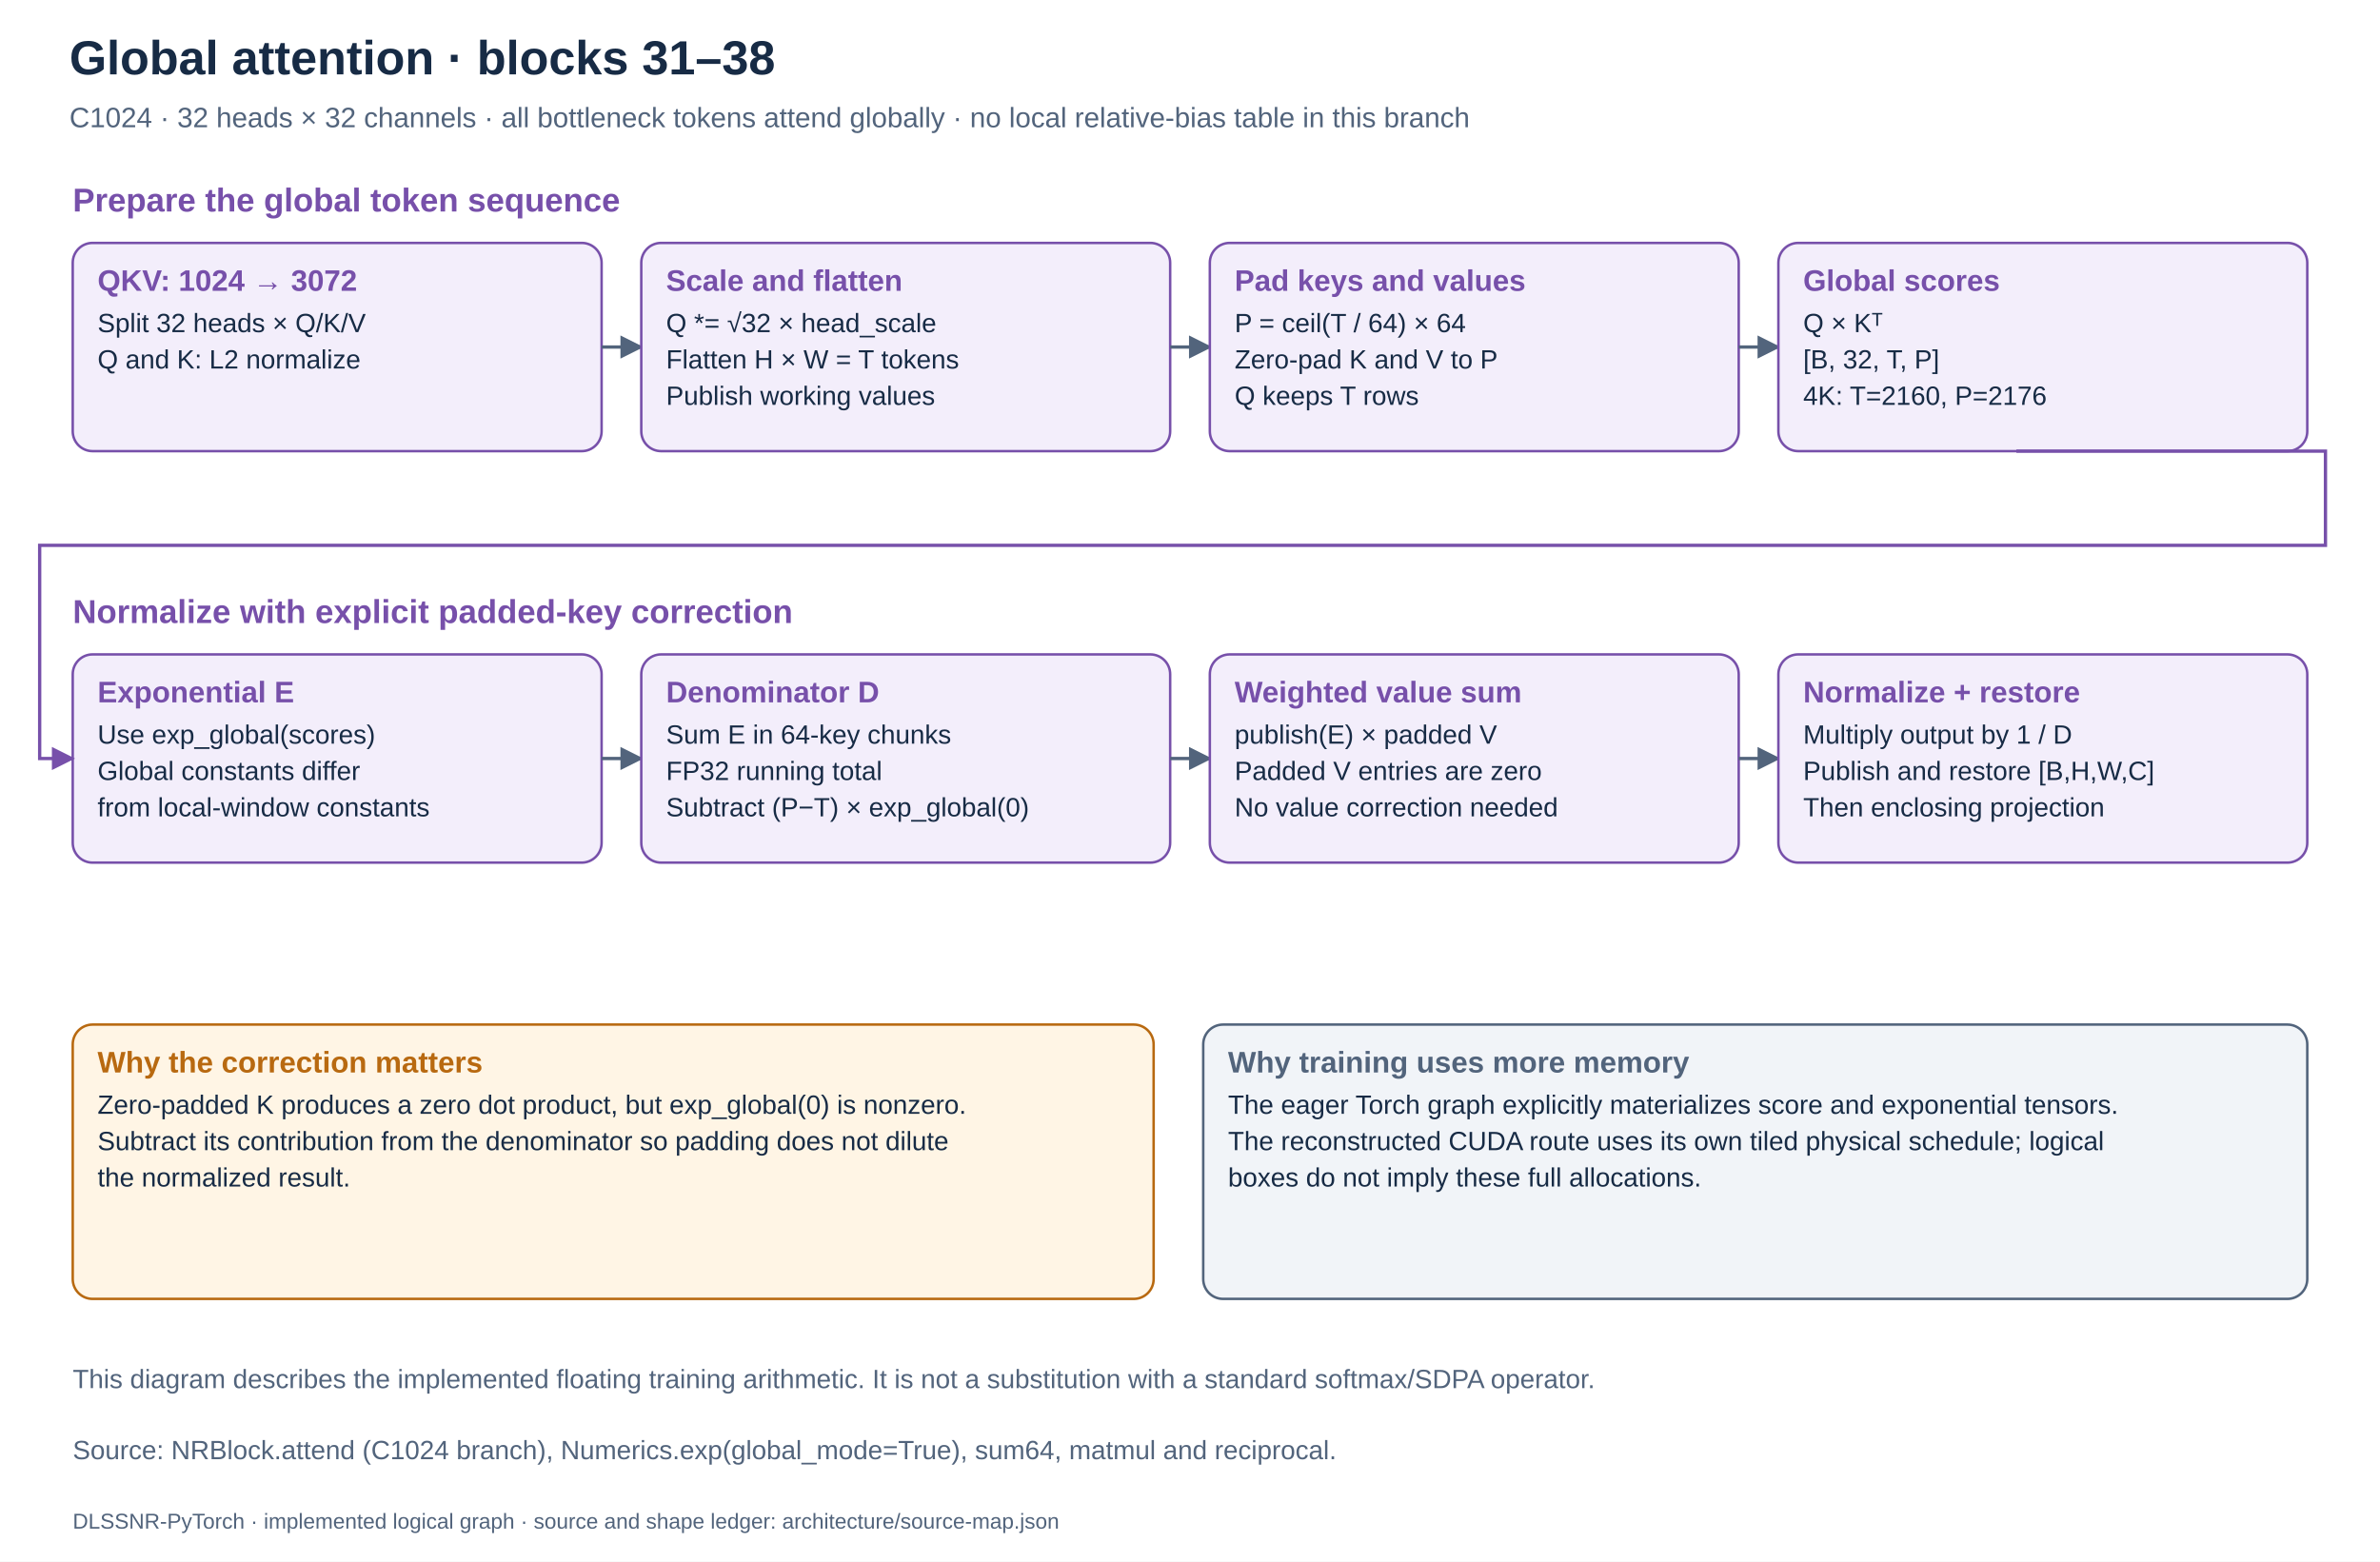
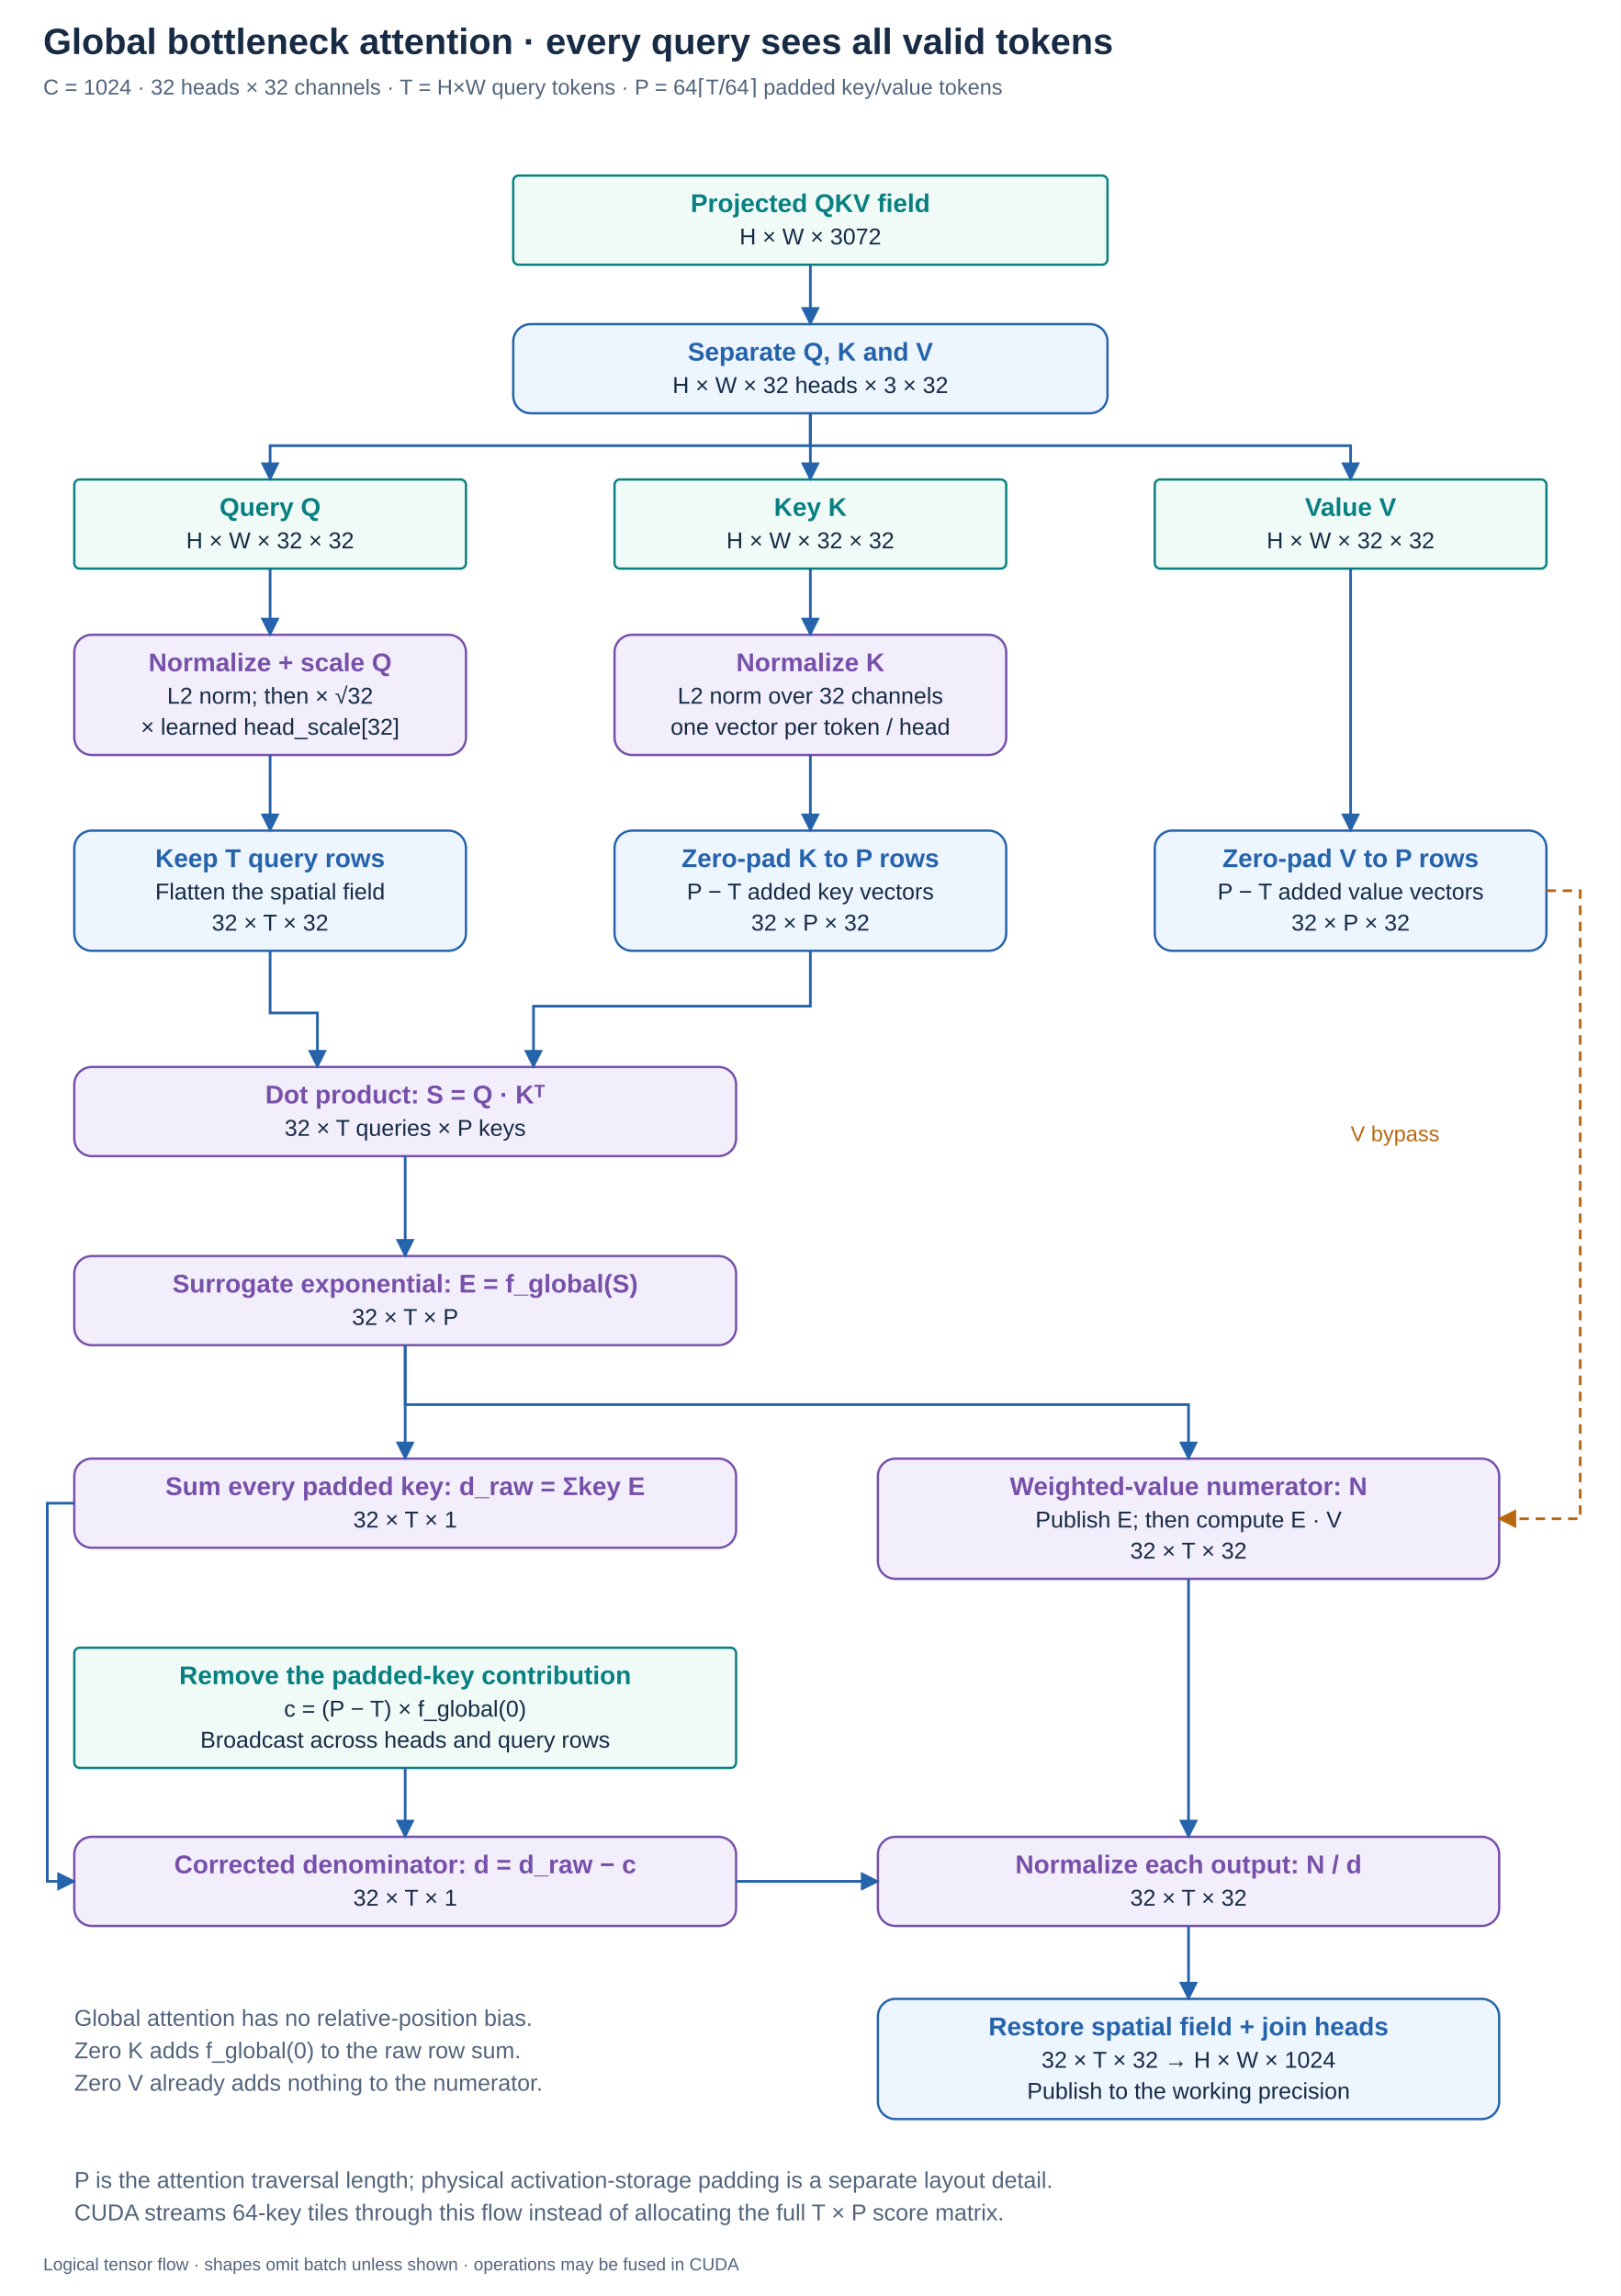
- <svg xmlns="http://www.w3.org/2000/svg" width="1440" height="945" viewBox="0 0 1440 945" role="img" aria-labelledby="title desc">
+ <svg xmlns="http://www.w3.org/2000/svg" width="1200" height="1700" viewBox="0 0 1200 1700" role="img" aria-labelledby="title desc">
  <defs>
-     <marker id="arrow" viewBox="0 0 10 10" refX="9" refY="5" markerWidth="7" markerHeight="7" orient="auto-start-reverse">
-       <path d="M0 0 L10 5 L0 10 Z" fill="context-stroke" />
+     <marker id="arrow-flow" viewBox="0 0 10 10" refX="9" refY="5" markerWidth="7" markerHeight="7" orient="auto-start-reverse">
+       <path d="M0 0 L10 5 L0 10 Z" fill="#2563ab" />
+     </marker>
+     <marker id="arrow-tensor" viewBox="0 0 10 10" refX="9" refY="5" markerWidth="7" markerHeight="7" orient="auto-start-reverse">
+       <path d="M0 0 L10 5 L0 10 Z" fill="#087f80" />
+     </marker>
+     <marker id="arrow-skip" viewBox="0 0 10 10" refX="9" refY="5" markerWidth="7" markerHeight="7" orient="auto-start-reverse">
+       <path d="M0 0 L10 5 L0 10 Z" fill="#b86910" />
+     </marker>
+     <marker id="arrow-attention" viewBox="0 0 10 10" refX="9" refY="5" markerWidth="7" markerHeight="7" orient="auto-start-reverse">
+       <path d="M0 0 L10 5 L0 10 Z" fill="#7750aa" />
+     </marker>
+     <marker id="arrow-muted" viewBox="0 0 10 10" refX="9" refY="5" markerWidth="7" markerHeight="7" orient="auto-start-reverse">
+       <path d="M0 0 L10 5 L0 10 Z" fill="#52647c" />
    </marker>
  </defs>
-   <rect width="1440" height="100%" fill="#ffffff" />
-   <text x="42" y="45" fill="#172b45" font-family="Segoe UI,Arial,sans-serif" font-size="29" font-weight="650" text-anchor="start">Global attention · blocks 31–38</text>
-   <text x="42" y="77" fill="#52647c" font-family="Segoe UI,Arial,sans-serif" font-size="17" font-weight="400" text-anchor="start">C1024 · 32 heads × 32 channels · all bottleneck tokens attend globally · no local relative-bias table in this branch</text>
-   <text x="44" y="128" fill="#7750aa" font-family="Segoe UI,Arial,sans-serif" font-size="20" font-weight="650" text-anchor="start">Prepare the global token sequence</text>
-   <rect x="44" y="147" width="320.0" height="126" rx="12" fill="#f3eefb" stroke="#7750aa" stroke-width="1.5" />
-   <text x="59" y="176" fill="#7750aa" font-family="Segoe UI,Arial,sans-serif" font-size="18" font-weight="650" text-anchor="start">QKV: 1024 → 3072</text>
-   <text x="59" y="201" fill="#172b45" font-family="Segoe UI,Arial,sans-serif" font-size="16" font-weight="400" text-anchor="start">Split 32 heads × Q/K/V</text>
-   <text x="59" y="223" fill="#172b45" font-family="Segoe UI,Arial,sans-serif" font-size="16" font-weight="400" text-anchor="start">Q and K: L2 normalize</text>
-   <path d="M 364.0,210.0 L 388.0,210.0" fill="none" stroke="#52647c" stroke-width="2" marker-end="url(#arrow)" />
-   <rect x="388.0" y="147" width="320.0" height="126" rx="12" fill="#f3eefb" stroke="#7750aa" stroke-width="1.5" />
-   <text x="403.0" y="176" fill="#7750aa" font-family="Segoe UI,Arial,sans-serif" font-size="18" font-weight="650" text-anchor="start">Scale and flatten</text>
-   <text x="403.0" y="201" fill="#172b45" font-family="Segoe UI,Arial,sans-serif" font-size="16" font-weight="400" text-anchor="start">Q *= √32 × head_scale</text>
-   <text x="403.0" y="223" fill="#172b45" font-family="Segoe UI,Arial,sans-serif" font-size="16" font-weight="400" text-anchor="start">Flatten H × W = T tokens</text>
-   <text x="403.0" y="245" fill="#172b45" font-family="Segoe UI,Arial,sans-serif" font-size="16" font-weight="400" text-anchor="start">Publish working values</text>
-   <path d="M 708.0,210.0 L 732.0,210.0" fill="none" stroke="#52647c" stroke-width="2" marker-end="url(#arrow)" />
-   <rect x="732.0" y="147" width="320.0" height="126" rx="12" fill="#f3eefb" stroke="#7750aa" stroke-width="1.5" />
-   <text x="747.0" y="176" fill="#7750aa" font-family="Segoe UI,Arial,sans-serif" font-size="18" font-weight="650" text-anchor="start">Pad keys and values</text>
-   <text x="747.0" y="201" fill="#172b45" font-family="Segoe UI,Arial,sans-serif" font-size="16" font-weight="400" text-anchor="start">P = ceil(T / 64) × 64</text>
-   <text x="747.0" y="223" fill="#172b45" font-family="Segoe UI,Arial,sans-serif" font-size="16" font-weight="400" text-anchor="start">Zero-pad K and V to P</text>
-   <text x="747.0" y="245" fill="#172b45" font-family="Segoe UI,Arial,sans-serif" font-size="16" font-weight="400" text-anchor="start">Q keeps T rows</text>
-   <path d="M 1052.0,210.0 L 1076.0,210.0" fill="none" stroke="#52647c" stroke-width="2" marker-end="url(#arrow)" />
-   <rect x="1076.0" y="147" width="320.0" height="126" rx="12" fill="#f3eefb" stroke="#7750aa" stroke-width="1.5" />
-   <text x="1091.0" y="176" fill="#7750aa" font-family="Segoe UI,Arial,sans-serif" font-size="18" font-weight="650" text-anchor="start">Global scores</text>
-   <text x="1091.0" y="201" fill="#172b45" font-family="Segoe UI,Arial,sans-serif" font-size="16" font-weight="400" text-anchor="start">Q × Kᵀ</text>
-   <text x="1091.0" y="223" fill="#172b45" font-family="Segoe UI,Arial,sans-serif" font-size="16" font-weight="400" text-anchor="start">[B, 32, T, P]</text>
-   <text x="1091.0" y="245" fill="#172b45" font-family="Segoe UI,Arial,sans-serif" font-size="16" font-weight="400" text-anchor="start">4K: T=2160, P=2176</text>
-   <text x="44" y="377" fill="#7750aa" font-family="Segoe UI,Arial,sans-serif" font-size="20" font-weight="650" text-anchor="start">Normalize with explicit padded-key correction</text>
-   <rect x="44" y="396" width="320.0" height="126" rx="12" fill="#f3eefb" stroke="#7750aa" stroke-width="1.5" />
-   <text x="59" y="425" fill="#7750aa" font-family="Segoe UI,Arial,sans-serif" font-size="18" font-weight="650" text-anchor="start">Exponential E</text>
-   <text x="59" y="450" fill="#172b45" font-family="Segoe UI,Arial,sans-serif" font-size="16" font-weight="400" text-anchor="start">Use exp_global(scores)</text>
-   <text x="59" y="472" fill="#172b45" font-family="Segoe UI,Arial,sans-serif" font-size="16" font-weight="400" text-anchor="start">Global constants differ</text>
-   <text x="59" y="494" fill="#172b45" font-family="Segoe UI,Arial,sans-serif" font-size="16" font-weight="400" text-anchor="start">from local-window constants</text>
-   <path d="M 364.0,459.0 L 388.0,459.0" fill="none" stroke="#52647c" stroke-width="2" marker-end="url(#arrow)" />
-   <rect x="388.0" y="396" width="320.0" height="126" rx="12" fill="#f3eefb" stroke="#7750aa" stroke-width="1.5" />
-   <text x="403.0" y="425" fill="#7750aa" font-family="Segoe UI,Arial,sans-serif" font-size="18" font-weight="650" text-anchor="start">Denominator D</text>
-   <text x="403.0" y="450" fill="#172b45" font-family="Segoe UI,Arial,sans-serif" font-size="16" font-weight="400" text-anchor="start">Sum E in 64-key chunks</text>
-   <text x="403.0" y="472" fill="#172b45" font-family="Segoe UI,Arial,sans-serif" font-size="16" font-weight="400" text-anchor="start">FP32 running total</text>
-   <text x="403.0" y="494" fill="#172b45" font-family="Segoe UI,Arial,sans-serif" font-size="16" font-weight="400" text-anchor="start">Subtract (P−T) × exp_global(0)</text>
-   <path d="M 708.0,459.0 L 732.0,459.0" fill="none" stroke="#52647c" stroke-width="2" marker-end="url(#arrow)" />
-   <rect x="732.0" y="396" width="320.0" height="126" rx="12" fill="#f3eefb" stroke="#7750aa" stroke-width="1.5" />
-   <text x="747.0" y="425" fill="#7750aa" font-family="Segoe UI,Arial,sans-serif" font-size="18" font-weight="650" text-anchor="start">Weighted value sum</text>
-   <text x="747.0" y="450" fill="#172b45" font-family="Segoe UI,Arial,sans-serif" font-size="16" font-weight="400" text-anchor="start">publish(E) × padded V</text>
-   <text x="747.0" y="472" fill="#172b45" font-family="Segoe UI,Arial,sans-serif" font-size="16" font-weight="400" text-anchor="start">Padded V entries are zero</text>
-   <text x="747.0" y="494" fill="#172b45" font-family="Segoe UI,Arial,sans-serif" font-size="16" font-weight="400" text-anchor="start">No value correction needed</text>
-   <path d="M 1052.0,459.0 L 1076.0,459.0" fill="none" stroke="#52647c" stroke-width="2" marker-end="url(#arrow)" />
-   <rect x="1076.0" y="396" width="320.0" height="126" rx="12" fill="#f3eefb" stroke="#7750aa" stroke-width="1.5" />
-   <text x="1091.0" y="425" fill="#7750aa" font-family="Segoe UI,Arial,sans-serif" font-size="18" font-weight="650" text-anchor="start">Normalize + restore</text>
-   <text x="1091.0" y="450" fill="#172b45" font-family="Segoe UI,Arial,sans-serif" font-size="16" font-weight="400" text-anchor="start">Multiply output by 1 / D</text>
-   <text x="1091.0" y="472" fill="#172b45" font-family="Segoe UI,Arial,sans-serif" font-size="16" font-weight="400" text-anchor="start">Publish and restore [B,H,W,C]</text>
-   <text x="1091.0" y="494" fill="#172b45" font-family="Segoe UI,Arial,sans-serif" font-size="16" font-weight="400" text-anchor="start">Then enclosing projection</text>
-   <path d="M 1220,273 L 1407,273 L 1407,330 L 24,330 L 24,459 L 44,459" fill="none" stroke="#7750aa" stroke-width="2" marker-end="url(#arrow)" />
-   <rect x="44" y="620" width="654" height="166" rx="12" fill="#fff5e5" stroke="#b86910" stroke-width="1.5" />
-   <text x="59" y="649" fill="#b86910" font-family="Segoe UI,Arial,sans-serif" font-size="18" font-weight="650" text-anchor="start">Why the correction matters</text>
-   <text x="59" y="674" fill="#172b45" font-family="Segoe UI,Arial,sans-serif" font-size="16" font-weight="400" text-anchor="start">Zero-padded K produces a zero dot product, but exp_global(0) is nonzero.</text>
-   <text x="59" y="696" fill="#172b45" font-family="Segoe UI,Arial,sans-serif" font-size="16" font-weight="400" text-anchor="start">Subtract its contribution from the denominator so padding does not dilute</text>
-   <text x="59" y="718" fill="#172b45" font-family="Segoe UI,Arial,sans-serif" font-size="16" font-weight="400" text-anchor="start">the normalized result.</text>
-   <rect x="728" y="620" width="668" height="166" rx="12" fill="#f1f4f8" stroke="#52647c" stroke-width="1.5" />
-   <text x="743" y="649" fill="#52647c" font-family="Segoe UI,Arial,sans-serif" font-size="18" font-weight="650" text-anchor="start">Why training uses more memory</text>
-   <text x="743" y="674" fill="#172b45" font-family="Segoe UI,Arial,sans-serif" font-size="16" font-weight="400" text-anchor="start">The eager Torch graph explicitly materializes score and exponential tensors.</text>
-   <text x="743" y="696" fill="#172b45" font-family="Segoe UI,Arial,sans-serif" font-size="16" font-weight="400" text-anchor="start">The reconstructed CUDA route uses its own tiled physical schedule; logical</text>
-   <text x="743" y="718" fill="#172b45" font-family="Segoe UI,Arial,sans-serif" font-size="16" font-weight="400" text-anchor="start">boxes do not imply these full allocations.</text>
-   <text x="44" y="840" fill="#52647c" font-family="Segoe UI,Arial,sans-serif" font-size="16" font-weight="400" text-anchor="start">This diagram describes the implemented floating training arithmetic. It is not a substitution with a standard softmax/SDPA operator.</text>
-   <text x="44" y="883" fill="#52647c" font-family="Segoe UI,Arial,sans-serif" font-size="16" font-weight="400" text-anchor="start">Source: NRBlock.attend (C1024 branch), Numerics.exp(global_mode=True), sum64, matmul and reciprocal.</text>
-   <text x="44" y="925" fill="#52647c" font-family="Segoe UI,Arial,sans-serif" font-size="13" font-weight="400" text-anchor="start">DLSSNR-PyTorch · implemented logical graph · source and shape ledger: architecture/source-map.json</text>
+   <rect width="100%" height="100%" fill="white" />
+   <text x="32" y="40" fill="#172b45" font-family="Segoe UI,Arial,sans-serif" font-size="27" font-weight="600" text-anchor="start">Global bottleneck attention · every query sees all valid tokens</text>
+   <text x="32" y="70" fill="#52647c" font-family="Segoe UI,Arial,sans-serif" font-size="16" font-weight="400" text-anchor="start">C = 1024 · 32 heads × 32 channels · T = H×W query tokens · P = 64⌈T/64⌉ padded key/value tokens</text>
+   <rect x="380" y="130" width="440" height="66" rx="4" fill="#f0fbf8" stroke="#087f80" stroke-width="1.7" />
+   <text x="600.0" y="157" fill="#087f80" font-family="Segoe UI,Arial,sans-serif" font-size="19" font-weight="600" text-anchor="middle">Projected QKV field</text>
+   <text x="600.0" y="181" fill="#172b45" font-family="Segoe UI,Arial,sans-serif" font-size="17" font-weight="400" text-anchor="middle">H × W × 3072</text>
+   <rect x="380" y="240" width="440" height="66" rx="13" fill="#edf5ff" stroke="#2563ab" stroke-width="1.7" />
+   <text x="600.0" y="267" fill="#2563ab" font-family="Segoe UI,Arial,sans-serif" font-size="19" font-weight="600" text-anchor="middle">Separate Q, K and V</text>
+   <text x="600.0" y="291" fill="#172b45" font-family="Segoe UI,Arial,sans-serif" font-size="17" font-weight="400" text-anchor="middle">H × W × 32 heads × 3 × 32</text>
+   <path d="M 600.0,196 L 600.0,240" fill="none" stroke="#2563ab" stroke-width="2" marker-end="url(#arrow-flow)" />
+   <rect x="55" y="355" width="290" height="66" rx="4" fill="#f0fbf8" stroke="#087f80" stroke-width="1.7" />
+   <text x="200.0" y="382" fill="#087f80" font-family="Segoe UI,Arial,sans-serif" font-size="19" font-weight="600" text-anchor="middle">Query Q</text>
+   <text x="200.0" y="406" fill="#172b45" font-family="Segoe UI,Arial,sans-serif" font-size="17" font-weight="400" text-anchor="middle">H × W × 32 × 32</text>
+   <path d="M 600.0,306 L 600,330 L 200,330 L 200.0,355" fill="none" stroke="#2563ab" stroke-width="2" marker-end="url(#arrow-flow)" />
+   <rect x="455" y="355" width="290" height="66" rx="4" fill="#f0fbf8" stroke="#087f80" stroke-width="1.7" />
+   <text x="600.0" y="382" fill="#087f80" font-family="Segoe UI,Arial,sans-serif" font-size="19" font-weight="600" text-anchor="middle">Key K</text>
+   <text x="600.0" y="406" fill="#172b45" font-family="Segoe UI,Arial,sans-serif" font-size="17" font-weight="400" text-anchor="middle">H × W × 32 × 32</text>
+   <path d="M 600.0,306 L 600,330 L 600,330 L 600.0,355" fill="none" stroke="#2563ab" stroke-width="2" marker-end="url(#arrow-flow)" />
+   <rect x="855" y="355" width="290" height="66" rx="4" fill="#f0fbf8" stroke="#087f80" stroke-width="1.7" />
+   <text x="1000.0" y="382" fill="#087f80" font-family="Segoe UI,Arial,sans-serif" font-size="19" font-weight="600" text-anchor="middle">Value V</text>
+   <text x="1000.0" y="406" fill="#172b45" font-family="Segoe UI,Arial,sans-serif" font-size="17" font-weight="400" text-anchor="middle">H × W × 32 × 32</text>
+   <path d="M 600.0,306 L 600,330 L 1000,330 L 1000.0,355" fill="none" stroke="#2563ab" stroke-width="2" marker-end="url(#arrow-flow)" />
+   <rect x="55" y="470" width="290" height="89" rx="13" fill="#f3eefb" stroke="#7750aa" stroke-width="1.7" />
+   <text x="200.0" y="497" fill="#7750aa" font-family="Segoe UI,Arial,sans-serif" font-size="19" font-weight="600" text-anchor="middle">Normalize + scale Q</text>
+   <text x="200.0" y="521" fill="#172b45" font-family="Segoe UI,Arial,sans-serif" font-size="17" font-weight="400" text-anchor="middle">L2 norm; then × √32</text>
+   <text x="200.0" y="544" fill="#172b45" font-family="Segoe UI,Arial,sans-serif" font-size="17" font-weight="400" text-anchor="middle">× learned head_scale[32]</text>
+   <rect x="455" y="470" width="290" height="89" rx="13" fill="#f3eefb" stroke="#7750aa" stroke-width="1.7" />
+   <text x="600.0" y="497" fill="#7750aa" font-family="Segoe UI,Arial,sans-serif" font-size="19" font-weight="600" text-anchor="middle">Normalize K</text>
+   <text x="600.0" y="521" fill="#172b45" font-family="Segoe UI,Arial,sans-serif" font-size="17" font-weight="400" text-anchor="middle">L2 norm over 32 channels</text>
+   <text x="600.0" y="544" fill="#172b45" font-family="Segoe UI,Arial,sans-serif" font-size="17" font-weight="400" text-anchor="middle">one vector per token / head</text>
+   <path d="M 200.0,421 L 200.0,470" fill="none" stroke="#2563ab" stroke-width="2" marker-end="url(#arrow-flow)" />
+   <path d="M 600.0,421 L 600.0,470" fill="none" stroke="#2563ab" stroke-width="2" marker-end="url(#arrow-flow)" />
+   <rect x="55" y="615" width="290" height="89" rx="13" fill="#edf5ff" stroke="#2563ab" stroke-width="1.7" />
+   <text x="200.0" y="642" fill="#2563ab" font-family="Segoe UI,Arial,sans-serif" font-size="19" font-weight="600" text-anchor="middle">Keep T query rows</text>
+   <text x="200.0" y="666" fill="#172b45" font-family="Segoe UI,Arial,sans-serif" font-size="17" font-weight="400" text-anchor="middle">Flatten the spatial field</text>
+   <text x="200.0" y="689" fill="#172b45" font-family="Segoe UI,Arial,sans-serif" font-size="17" font-weight="400" text-anchor="middle">32 × T × 32</text>
+   <rect x="455" y="615" width="290" height="89" rx="13" fill="#edf5ff" stroke="#2563ab" stroke-width="1.7" />
+   <text x="600.0" y="642" fill="#2563ab" font-family="Segoe UI,Arial,sans-serif" font-size="19" font-weight="600" text-anchor="middle">Zero-pad K to P rows</text>
+   <text x="600.0" y="666" fill="#172b45" font-family="Segoe UI,Arial,sans-serif" font-size="17" font-weight="400" text-anchor="middle">P − T added key vectors</text>
+   <text x="600.0" y="689" fill="#172b45" font-family="Segoe UI,Arial,sans-serif" font-size="17" font-weight="400" text-anchor="middle">32 × P × 32</text>
+   <rect x="855" y="615" width="290" height="89" rx="13" fill="#edf5ff" stroke="#2563ab" stroke-width="1.7" />
+   <text x="1000.0" y="642" fill="#2563ab" font-family="Segoe UI,Arial,sans-serif" font-size="19" font-weight="600" text-anchor="middle">Zero-pad V to P rows</text>
+   <text x="1000.0" y="666" fill="#172b45" font-family="Segoe UI,Arial,sans-serif" font-size="17" font-weight="400" text-anchor="middle">P − T added value vectors</text>
+   <text x="1000.0" y="689" fill="#172b45" font-family="Segoe UI,Arial,sans-serif" font-size="17" font-weight="400" text-anchor="middle">32 × P × 32</text>
+   <path d="M 200.0,559 L 200.0,615" fill="none" stroke="#2563ab" stroke-width="2" marker-end="url(#arrow-flow)" />
+   <path d="M 600.0,559 L 600.0,615" fill="none" stroke="#2563ab" stroke-width="2" marker-end="url(#arrow-flow)" />
+   <path d="M 1000.0,421 L 1000.0,615" fill="none" stroke="#2563ab" stroke-width="2" marker-end="url(#arrow-flow)" />
+   <rect x="55" y="790" width="490" height="66" rx="13" fill="#f3eefb" stroke="#7750aa" stroke-width="1.7" />
+   <text x="300.0" y="817" fill="#7750aa" font-family="Segoe UI,Arial,sans-serif" font-size="19" font-weight="600" text-anchor="middle">Dot product: S = Q · Kᵀ</text>
+   <text x="300.0" y="841" fill="#172b45" font-family="Segoe UI,Arial,sans-serif" font-size="17" font-weight="400" text-anchor="middle">32 × T queries × P keys</text>
+   <path d="M 200.0,704 L 200,750 L 235,750 L 235,790" fill="none" stroke="#2563ab" stroke-width="2" marker-end="url(#arrow-flow)" />
+   <path d="M 600.0,704 L 600,745 L 395,745 L 395,790" fill="none" stroke="#2563ab" stroke-width="2" marker-end="url(#arrow-flow)" />
+   <rect x="55" y="930" width="490" height="66" rx="13" fill="#f3eefb" stroke="#7750aa" stroke-width="1.7" />
+   <text x="300.0" y="957" fill="#7750aa" font-family="Segoe UI,Arial,sans-serif" font-size="19" font-weight="600" text-anchor="middle">Surrogate exponential: E = f_global(S)</text>
+   <text x="300.0" y="981" fill="#172b45" font-family="Segoe UI,Arial,sans-serif" font-size="17" font-weight="400" text-anchor="middle">32 × T × P</text>
+   <path d="M 300.0,856 L 300.0,930" fill="none" stroke="#2563ab" stroke-width="2" marker-end="url(#arrow-flow)" />
+   <rect x="55" y="1080" width="490" height="66" rx="13" fill="#f3eefb" stroke="#7750aa" stroke-width="1.7" />
+   <text x="300.0" y="1107" fill="#7750aa" font-family="Segoe UI,Arial,sans-serif" font-size="19" font-weight="600" text-anchor="middle">Sum every padded key: d_raw = Σkey E</text>
+   <text x="300.0" y="1131" fill="#172b45" font-family="Segoe UI,Arial,sans-serif" font-size="17" font-weight="400" text-anchor="middle">32 × T × 1</text>
+   <rect x="650" y="1080" width="460" height="89" rx="13" fill="#f3eefb" stroke="#7750aa" stroke-width="1.7" />
+   <text x="880.0" y="1107" fill="#7750aa" font-family="Segoe UI,Arial,sans-serif" font-size="19" font-weight="600" text-anchor="middle">Weighted-value numerator: N</text>
+   <text x="880.0" y="1131" fill="#172b45" font-family="Segoe UI,Arial,sans-serif" font-size="17" font-weight="400" text-anchor="middle">Publish E; then compute E · V</text>
+   <text x="880.0" y="1154" fill="#172b45" font-family="Segoe UI,Arial,sans-serif" font-size="17" font-weight="400" text-anchor="middle">32 × T × 32</text>
+   <path d="M 300.0,996 L 300.0,1080" fill="none" stroke="#2563ab" stroke-width="2" marker-end="url(#arrow-flow)" />
+   <path d="M 300.0,996 L 300,1040 L 880,1040 L 880.0,1080" fill="none" stroke="#2563ab" stroke-width="2" marker-end="url(#arrow-flow)" />
+   <path d="M 1145,659.5 L 1170,659.5 L 1170,1124.5 L 1110,1124.5" fill="none" stroke="#b86910" stroke-width="2" stroke-dasharray="7 5" marker-end="url(#arrow-skip)" />
+   <text x="1000" y="845" fill="#b86910" font-family="Segoe UI,Arial,sans-serif" font-size="16" font-weight="400" text-anchor="start">V bypass</text>
+   <rect x="55" y="1220" width="490" height="89" rx="4" fill="#f0fbf8" stroke="#087f80" stroke-width="1.7" />
+   <text x="300.0" y="1247" fill="#087f80" font-family="Segoe UI,Arial,sans-serif" font-size="19" font-weight="600" text-anchor="middle">Remove the padded-key contribution</text>
+   <text x="300.0" y="1271" fill="#172b45" font-family="Segoe UI,Arial,sans-serif" font-size="17" font-weight="400" text-anchor="middle">c = (P − T) × f_global(0)</text>
+   <text x="300.0" y="1294" fill="#172b45" font-family="Segoe UI,Arial,sans-serif" font-size="17" font-weight="400" text-anchor="middle">Broadcast across heads and query rows</text>
+   <rect x="55" y="1360" width="490" height="66" rx="13" fill="#f3eefb" stroke="#7750aa" stroke-width="1.7" />
+   <text x="300.0" y="1387" fill="#7750aa" font-family="Segoe UI,Arial,sans-serif" font-size="19" font-weight="600" text-anchor="middle">Corrected denominator: d = d_raw − c</text>
+   <text x="300.0" y="1411" fill="#172b45" font-family="Segoe UI,Arial,sans-serif" font-size="17" font-weight="400" text-anchor="middle">32 × T × 1</text>
+   <path d="M 55,1113.0 L 35,1113 L 35,1393 L 55,1393.0" fill="none" stroke="#2563ab" stroke-width="2" marker-end="url(#arrow-flow)" />
+   <path d="M 300.0,1309 L 300.0,1360" fill="none" stroke="#2563ab" stroke-width="2" marker-end="url(#arrow-flow)" />
+   <rect x="650" y="1360" width="460" height="66" rx="13" fill="#f3eefb" stroke="#7750aa" stroke-width="1.7" />
+   <text x="880.0" y="1387" fill="#7750aa" font-family="Segoe UI,Arial,sans-serif" font-size="19" font-weight="600" text-anchor="middle">Normalize each output: N / d</text>
+   <text x="880.0" y="1411" fill="#172b45" font-family="Segoe UI,Arial,sans-serif" font-size="17" font-weight="400" text-anchor="middle">32 × T × 32</text>
+   <path d="M 880.0,1169 L 880.0,1360" fill="none" stroke="#2563ab" stroke-width="2" marker-end="url(#arrow-flow)" />
+   <path d="M 545,1393.0 L 650,1393.0" fill="none" stroke="#2563ab" stroke-width="2" marker-end="url(#arrow-flow)" />
+   <rect x="650" y="1480" width="460" height="89" rx="13" fill="#edf5ff" stroke="#2563ab" stroke-width="1.7" />
+   <text x="880.0" y="1507" fill="#2563ab" font-family="Segoe UI,Arial,sans-serif" font-size="19" font-weight="600" text-anchor="middle">Restore spatial field + join heads</text>
+   <text x="880.0" y="1531" fill="#172b45" font-family="Segoe UI,Arial,sans-serif" font-size="17" font-weight="400" text-anchor="middle">32 × T × 32 → H × W × 1024</text>
+   <text x="880.0" y="1554" fill="#172b45" font-family="Segoe UI,Arial,sans-serif" font-size="17" font-weight="400" text-anchor="middle">Publish to the working precision</text>
+   <path d="M 880.0,1426 L 880.0,1480" fill="none" stroke="#2563ab" stroke-width="2" marker-end="url(#arrow-flow)" />
+   <text x="55" y="1500" fill="#52647c" font-family="Segoe UI,Arial,sans-serif" font-size="17" font-weight="400" text-anchor="start">Global attention has no relative-position bias.</text>
+   <text x="55" y="1524" fill="#52647c" font-family="Segoe UI,Arial,sans-serif" font-size="17" font-weight="400" text-anchor="start">Zero K adds f_global(0) to the raw row sum.</text>
+   <text x="55" y="1548" fill="#52647c" font-family="Segoe UI,Arial,sans-serif" font-size="17" font-weight="400" text-anchor="start">Zero V already adds nothing to the numerator.</text>
+   <text x="55" y="1620" fill="#52647c" font-family="Segoe UI,Arial,sans-serif" font-size="17" font-weight="400" text-anchor="start">P is the attention traversal length; physical activation-storage padding is a separate layout detail.</text>
+   <text x="55" y="1644" fill="#52647c" font-family="Segoe UI,Arial,sans-serif" font-size="17" font-weight="400" text-anchor="start">CUDA streams 64-key tiles through this flow instead of allocating the full T × P score matrix.</text>
+   <text x="32" y="1681" fill="#52647c" font-family="Segoe UI,Arial,sans-serif" font-size="13" font-weight="400" text-anchor="start">Logical tensor flow · shapes omit batch unless shown · operations may be fused in CUDA</text>
</svg>
